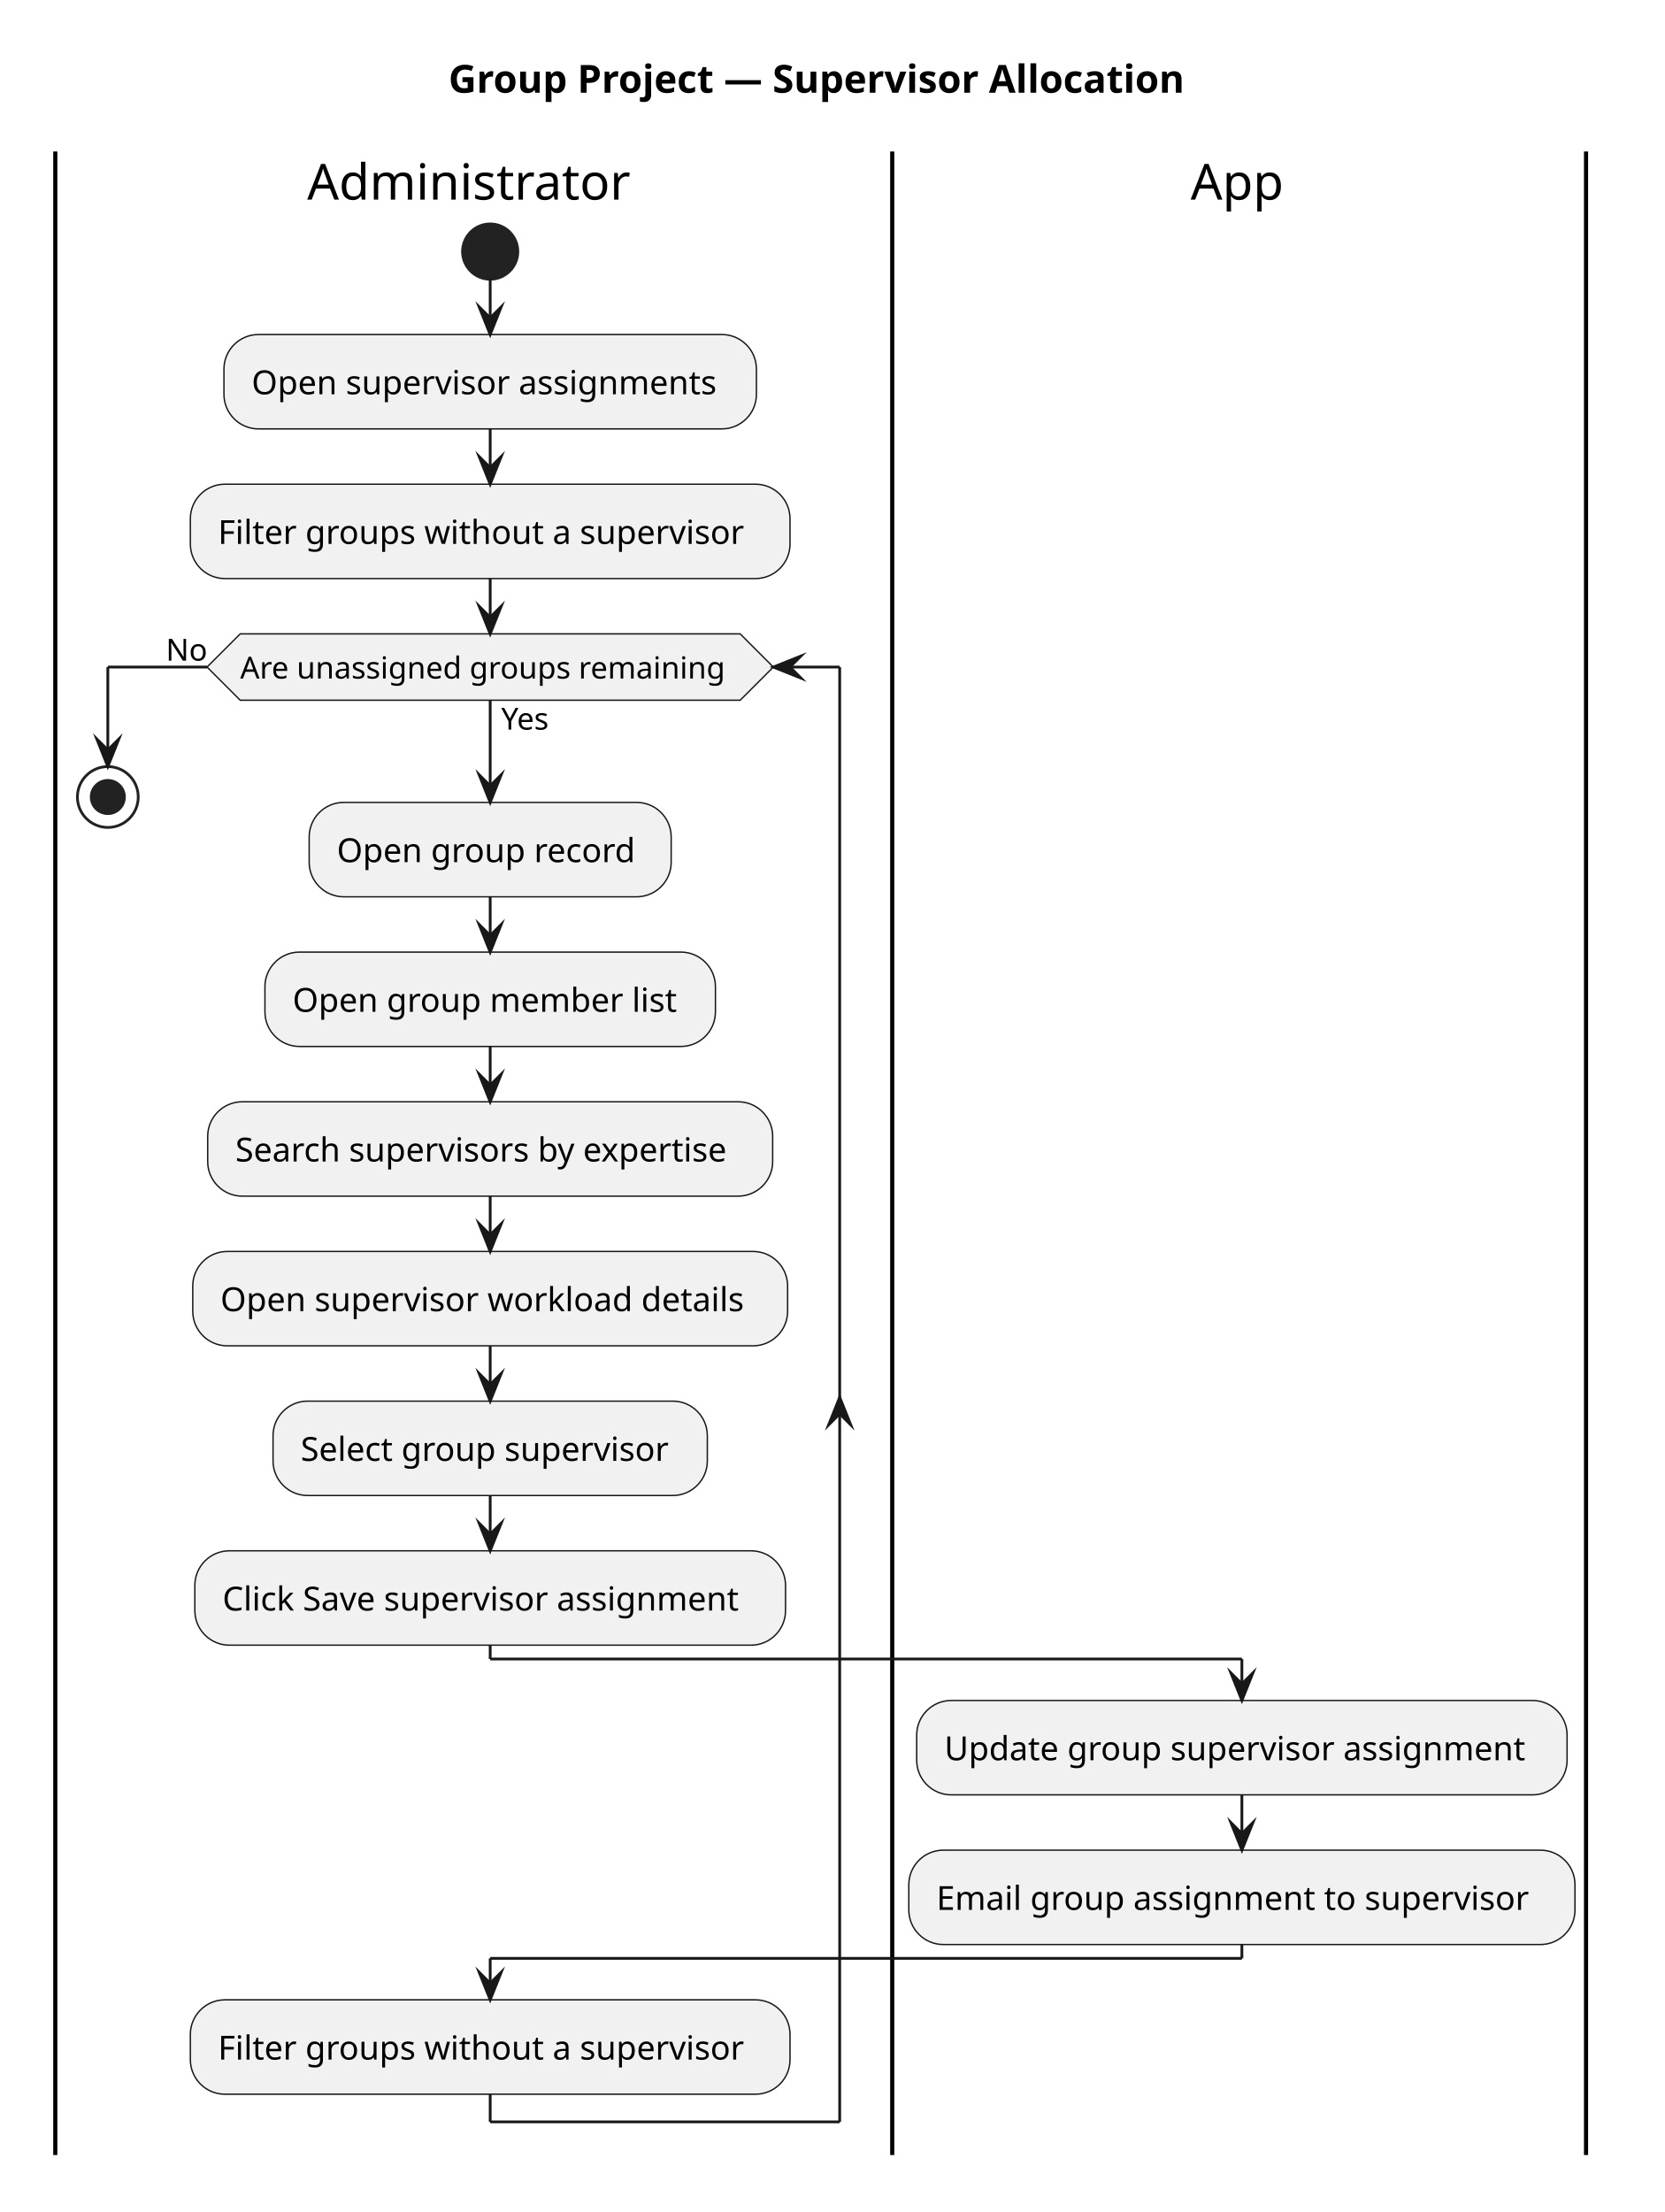
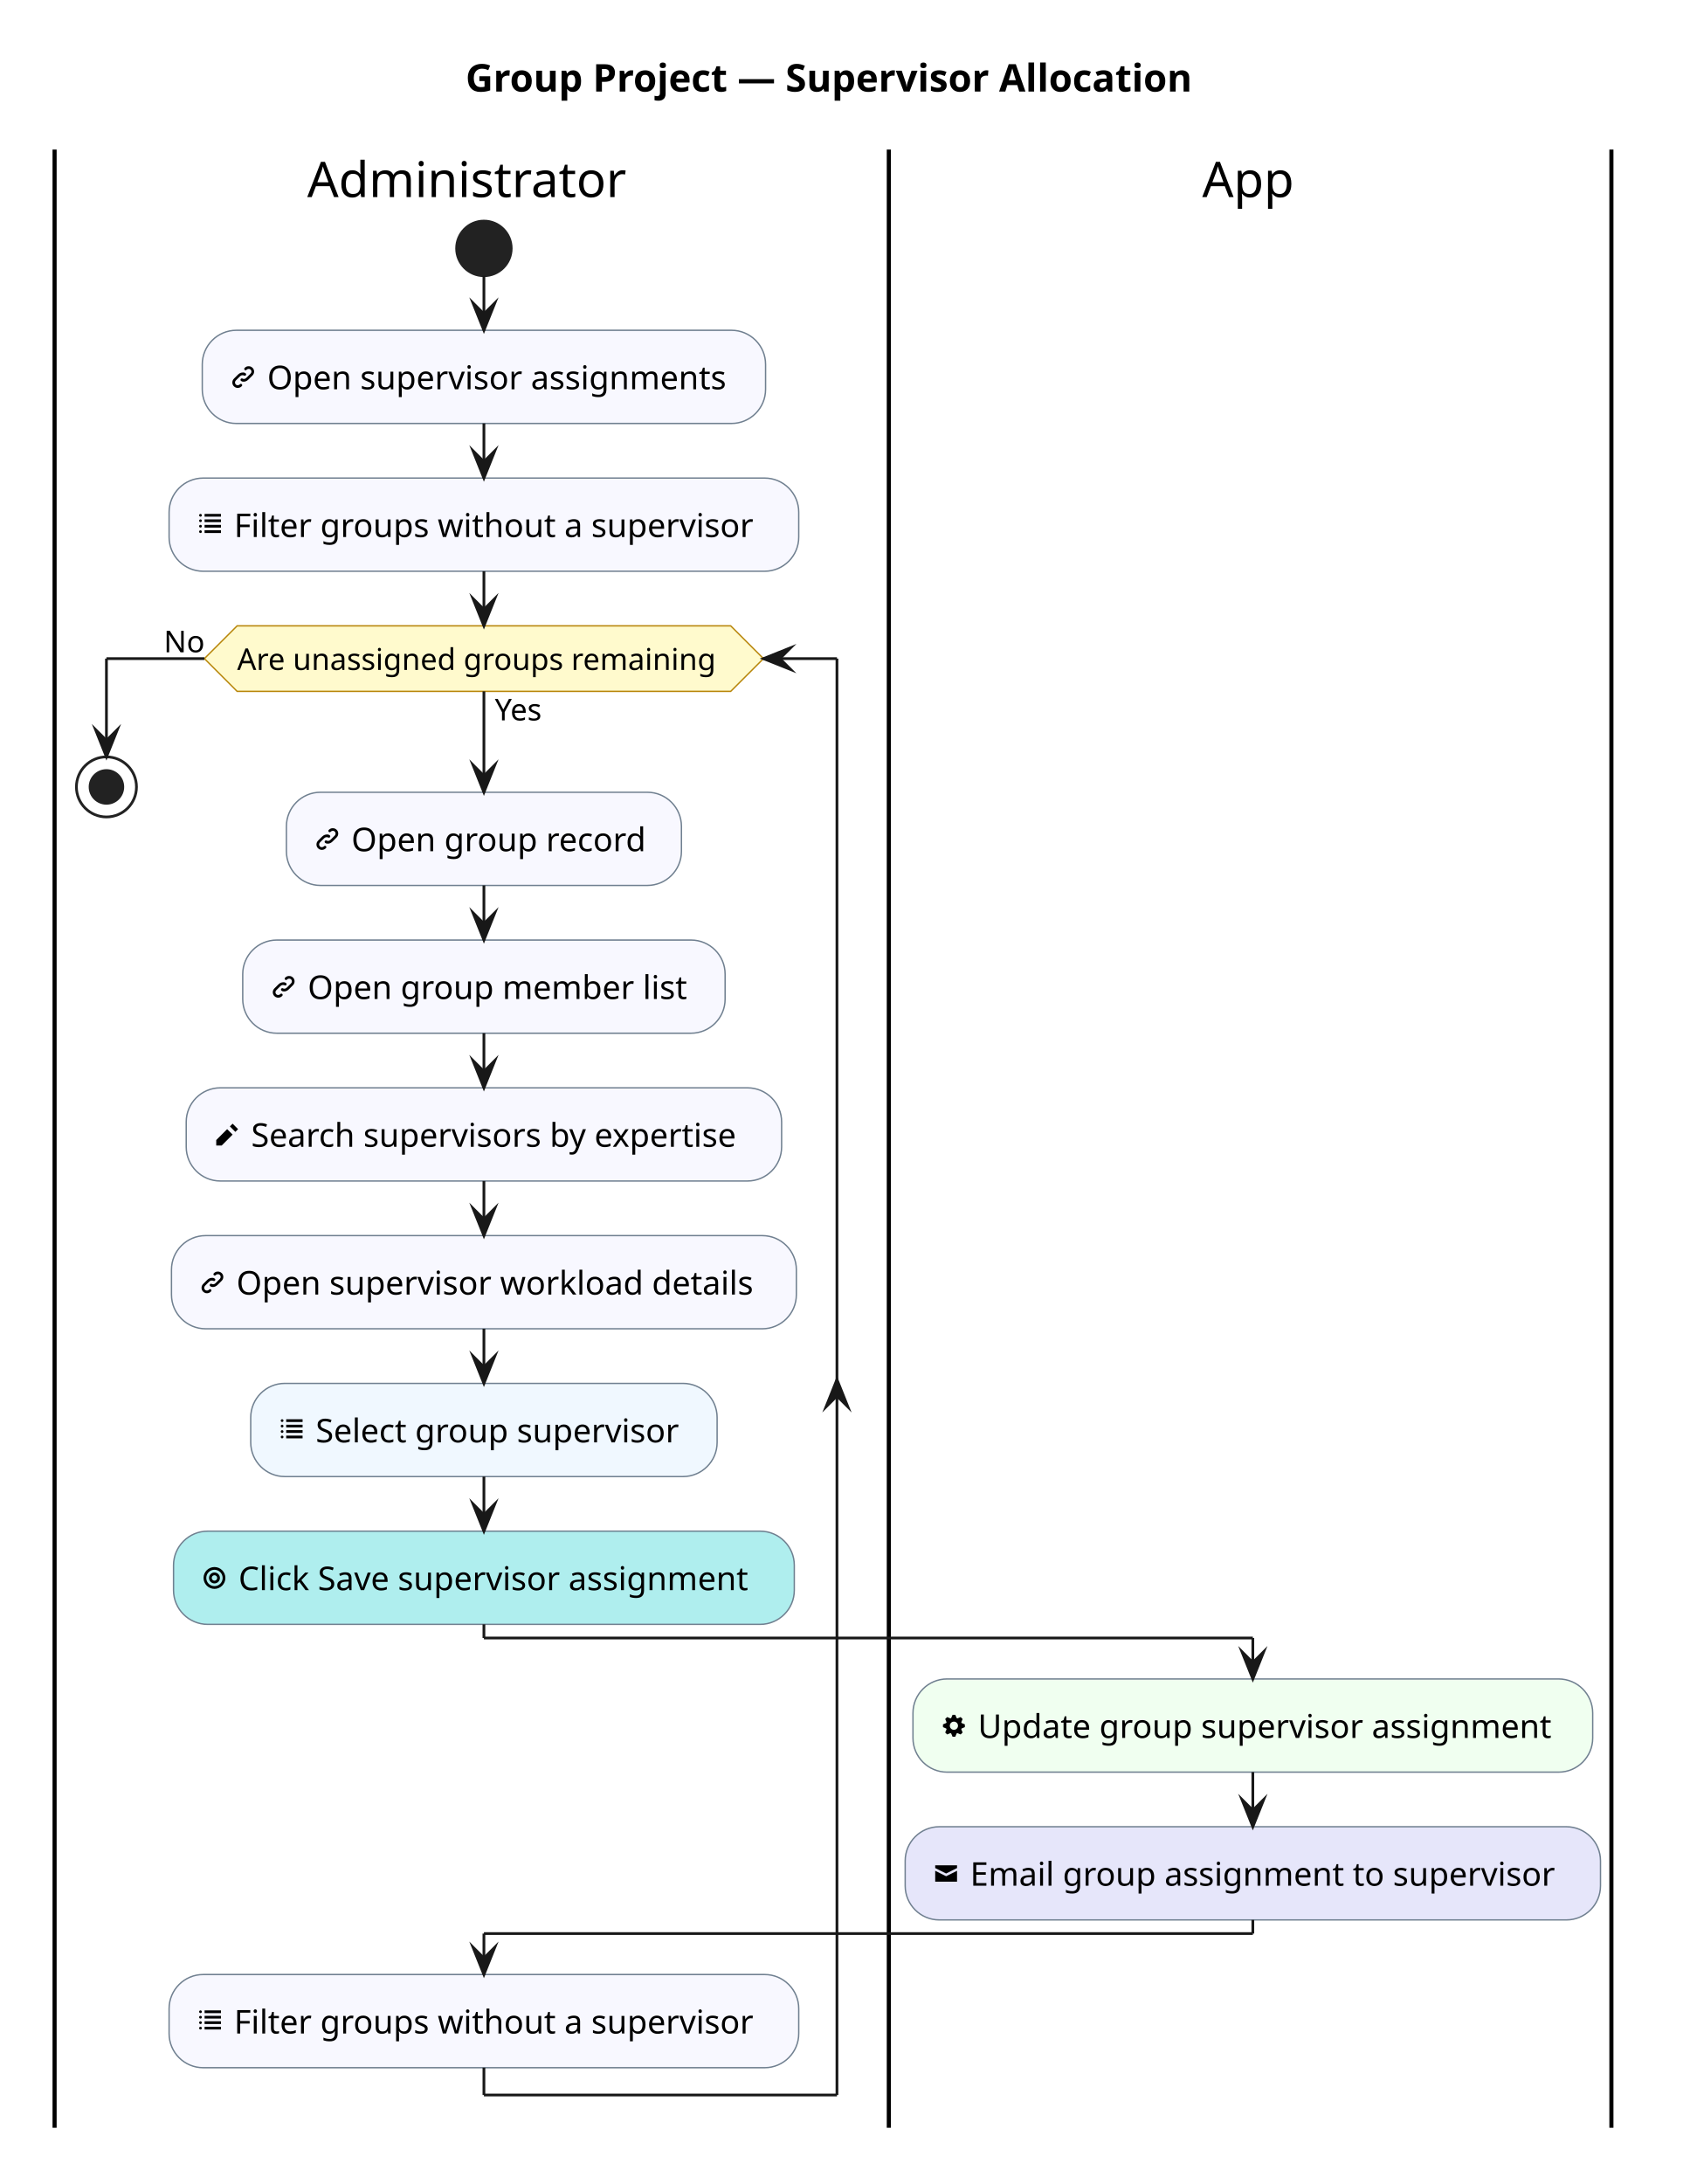
- <svg xmlns="http://www.w3.org/2000/svg" contentStyleType="text/css" data-diagram-type="ACTIVITY" height="800px" preserveAspectRatio="none" style="width:602px;height:800px;background:#FFFFFF;" version="1.1" viewBox="0 0 602 800" width="602px" zoomAndPan="magnify">
+ <svg xmlns="http://www.w3.org/2000/svg" contentStyleType="text/css" data-diagram-type="ACTIVITY" height="800px" preserveAspectRatio="none" style="width:619px;height:800px;background:#FFFFFF;" version="1.1" viewBox="0 0 619 800" width="619px" zoomAndPan="magnify">
  <defs />
  <g>
    <g class="title" data-source-line="2">
-       <text fill="#000000" font-family="sans-serif" font-size="14" font-weight="700" lengthAdjust="spacing" textLength="276.069" x="162.229" y="33.535">Group Project — Supervisor Allocation</text>
+       <text fill="#000000" font-family="sans-serif" font-size="14" font-weight="700" lengthAdjust="spacing" textLength="276.069" x="170.591" y="33.535">Group Project — Supervisor Allocation</text>
    </g>
-     <rect fill="none" height="21.199" style="stroke:none;stroke-width:1;" width="555.527" x="20" y="54.785" />
+     <rect fill="none" height="21.199" style="stroke:none;stroke-width:1;" width="572.252" x="20" y="54.785" />
    <ellipse cx="177.303" cy="90.984" fill="#222222" rx="10" ry="10" style="stroke:#222222;stroke-width:1;" />
-     <rect fill="#F1F1F1" height="34.133" rx="12.5" ry="12.5" style="stroke:#181818;stroke-width:0.5;" width="192.594" x="81.006" y="120.984" />
-     <text fill="#000000" font-family="sans-serif" font-size="12" lengthAdjust="spacing" textLength="172.594" x="91.006" y="142.586">Open supervisor assignments</text>
-     <rect fill="#F1F1F1" height="34.133" rx="12.5" ry="12.5" style="stroke:#181818;stroke-width:0.5;" width="216.898" x="68.854" y="175.117" />
-     <text fill="#000000" font-family="sans-serif" font-size="12" lengthAdjust="spacing" textLength="196.898" x="78.854" y="196.719">Filter groups without a supervisor</text>
-     <rect fill="#F1F1F1" height="34.133" rx="12.5" ry="12.5" style="stroke:#181818;stroke-width:0.5;" width="130.941" x="111.832" y="290.205" />
-     <text fill="#000000" font-family="sans-serif" font-size="12" lengthAdjust="spacing" textLength="110.941" x="121.832" y="311.807">Open group record</text>
-     <rect fill="#F1F1F1" height="34.133" rx="12.5" ry="12.5" style="stroke:#181818;stroke-width:0.5;" width="162.945" x="95.83" y="344.338" />
-     <text fill="#000000" font-family="sans-serif" font-size="12" lengthAdjust="spacing" textLength="142.945" x="105.83" y="365.94">Open group member list</text>
-     <rect fill="#F1F1F1" height="34.133" rx="12.5" ry="12.5" style="stroke:#181818;stroke-width:0.5;" width="204.353" x="75.126" y="398.471" />
-     <text fill="#000000" font-family="sans-serif" font-size="12" lengthAdjust="spacing" textLength="184.353" x="85.126" y="420.072">Search supervisors by expertise</text>
-     <rect fill="#F1F1F1" height="34.133" rx="12.5" ry="12.5" style="stroke:#181818;stroke-width:0.5;" width="215.158" x="69.724" y="452.603" />
-     <text fill="#000000" font-family="sans-serif" font-size="12" lengthAdjust="spacing" textLength="195.158" x="79.724" y="474.205">Open supervisor workload details</text>
-     <rect fill="#F1F1F1" height="34.133" rx="12.5" ry="12.5" style="stroke:#181818;stroke-width:0.5;" width="157.086" x="98.76" y="506.736" />
-     <text fill="#000000" font-family="sans-serif" font-size="12" lengthAdjust="spacing" textLength="137.086" x="108.76" y="528.338">Select group supervisor</text>
-     <rect fill="#F1F1F1" height="34.133" rx="12.5" ry="12.5" style="stroke:#181818;stroke-width:0.5;" width="213.652" x="70.477" y="560.869" />
-     <text fill="#000000" font-family="sans-serif" font-size="12" lengthAdjust="spacing" textLength="193.652" x="80.477" y="582.471">Click Save supervisor assignment</text>
-     <rect fill="#F1F1F1" height="34.133" rx="12.5" ry="12.5" style="stroke:#181818;stroke-width:0.5;" width="216.898" x="68.854" y="723.268" />
-     <text fill="#000000" font-family="sans-serif" font-size="12" lengthAdjust="spacing" textLength="196.898" x="78.854" y="744.869">Filter groups without a supervisor</text>
-     <polygon fill="#F1F1F1" points="86.883,229.25,267.723,229.25,279.723,241.25,267.723,253.25,86.883,253.25,74.883,241.25,86.883,229.25" style="stroke:#181818;stroke-width:0.5;stroke-linejoin:miter;stroke-miterlimit:10;" />
+     <rect fill="#F8F8FF" height="34.133" rx="12.5" ry="12.5" style="stroke:#708090;stroke-width:0.5;" width="206.391" x="74.108" y="120.984" />
+     <path d="M90.988,134.147 C90.808,134.157 90.628,134.177 90.458,134.237 C90.188,134.337 89.928,134.487 89.708,134.707 A0.5,0.5 0 1 0 90.398,135.397 C90.508,135.287 90.638,135.227 90.778,135.177 C91.128,135.057 91.558,135.107 91.838,135.397 C92.228,135.787 92.228,136.437 91.838,136.837 L90.338,138.337 C89.898,138.777 89.538,138.817 89.278,138.807 C89.018,138.797 88.868,138.677 88.868,138.677 A0.5,0.5 0 1 0 88.368,139.557 C88.708,139.777 88.708,139.777 89.208,139.807 C89.708,139.837 90.408,139.647 91.018,139.027 L92.518,137.527 C93.298,136.747 93.298,135.487 92.518,134.717 C92.238,134.437 91.908,134.267 91.548,134.187 C91.368,134.147 91.168,134.147 90.988,134.157 M88.988,136.457 C88.488,136.437 87.798,136.607 87.208,137.207 L85.708,138.707 C84.928,139.487 84.928,140.747 85.708,141.517 C86.268,142.077 87.068,142.237 87.768,141.987 C88.038,141.887 88.298,141.737 88.518,141.517 A0.5,0.5 0 1 0 87.828,140.827 C87.718,140.937 87.588,140.997 87.448,141.047 C87.098,141.167 86.668,141.117 86.388,140.827 C85.998,140.437 85.998,139.787 86.388,139.387 L87.888,137.887 C88.288,137.487 88.638,137.437 88.918,137.447 C89.198,137.457 89.388,137.537 89.388,137.537 A0.5,0.5 0 1 0 89.828,136.657 C89.488,136.457 89.488,136.457 88.988,136.437" fill="#000000" />
+     <text fill="#000000" font-family="sans-serif" font-size="12" lengthAdjust="spacing" textLength="172.594" x="97.904" y="142.586">Open supervisor assignments</text>
+     <rect fill="#F8F8FF" height="34.133" rx="12.5" ry="12.5" style="stroke:#708090;stroke-width:0.5;" width="230.695" x="61.955" y="175.117" />
+     <path d="M73.455,188.25 C73.175,188.25 72.955,188.47 72.955,188.75 C72.955,189.03 73.175,189.25 73.455,189.25 C73.735,189.25 73.955,189.03 73.955,188.75 C73.955,188.47 73.735,188.25 73.455,188.25 M74.955,188.25 L74.955,189.25 L80.955,189.25 L80.955,188.25 L74.955,188.25 M73.455,190.25 C73.175,190.25 72.955,190.47 72.955,190.75 C72.955,191.03 73.175,191.25 73.455,191.25 C73.735,191.25 73.955,191.03 73.955,190.75 C73.955,190.47 73.735,190.25 73.455,190.25 M74.955,190.25 L74.955,191.25 L80.955,191.25 L80.955,190.25 L74.955,190.25 M73.455,192.25 C73.175,192.25 72.955,192.47 72.955,192.75 C72.955,193.03 73.175,193.25 73.455,193.25 C73.735,193.25 73.955,193.03 73.955,192.75 C73.955,192.47 73.735,192.25 73.455,192.25 M74.955,192.25 L74.955,193.25 L80.955,193.25 L80.955,192.25 L74.955,192.25 M73.455,194.25 C73.175,194.25 72.955,194.47 72.955,194.75 C72.955,195.03 73.175,195.25 73.455,195.25 C73.735,195.25 73.955,195.03 73.955,194.75 C73.955,194.47 73.735,194.25 73.455,194.25 M74.955,194.25 L74.955,195.25 L80.955,195.25 L80.955,194.25 L74.955,194.25" fill="#000000" />
+     <text fill="#000000" font-family="sans-serif" font-size="12" lengthAdjust="spacing" textLength="196.898" x="85.752" y="196.719">Filter groups without a supervisor</text>
+     <rect fill="#F8F8FF" height="34.133" rx="12.5" ry="12.5" style="stroke:#708090;stroke-width:0.5;" width="144.738" x="104.934" y="290.205" />
+     <path d="M121.814,303.368 C121.634,303.378 121.454,303.398 121.284,303.458 C121.014,303.558 120.754,303.708 120.534,303.928 A0.5,0.5 0 1 0 121.224,304.618 C121.334,304.508 121.464,304.448 121.604,304.398 C121.954,304.278 122.384,304.328 122.664,304.618 C123.054,305.008 123.054,305.658 122.664,306.058 L121.164,307.558 C120.724,307.998 120.364,308.038 120.104,308.028 C119.844,308.018 119.694,307.898 119.694,307.898 A0.5,0.5 0 1 0 119.194,308.778 C119.534,308.998 119.534,308.998 120.034,309.028 C120.534,309.058 121.234,308.868 121.844,308.248 L123.344,306.748 C124.124,305.968 124.124,304.708 123.344,303.938 C123.064,303.658 122.734,303.488 122.374,303.408 C122.194,303.368 121.994,303.368 121.814,303.378 M119.814,305.678 C119.314,305.658 118.624,305.828 118.034,306.428 L116.534,307.928 C115.754,308.708 115.754,309.968 116.534,310.738 C117.094,311.298 117.894,311.458 118.594,311.208 C118.864,311.108 119.124,310.958 119.344,310.738 A0.5,0.5 0 1 0 118.654,310.048 C118.544,310.158 118.414,310.218 118.274,310.268 C117.924,310.388 117.494,310.338 117.214,310.048 C116.824,309.658 116.824,309.008 117.214,308.608 L118.714,307.108 C119.114,306.708 119.464,306.658 119.744,306.668 C120.024,306.678 120.214,306.758 120.214,306.758 A0.5,0.5 0 1 0 120.654,305.878 C120.314,305.678 120.314,305.678 119.814,305.658" fill="#000000" />
+     <text fill="#000000" font-family="sans-serif" font-size="12" lengthAdjust="spacing" textLength="110.941" x="128.731" y="311.807">Open group record</text>
+     <rect fill="#F8F8FF" height="34.133" rx="12.5" ry="12.5" style="stroke:#708090;stroke-width:0.5;" width="176.742" x="88.932" y="344.338" />
+     <path d="M105.812,357.501 C105.632,357.511 105.452,357.531 105.282,357.591 C105.012,357.691 104.752,357.841 104.532,358.061 A0.5,0.5 0 1 0 105.222,358.751 C105.332,358.641 105.462,358.581 105.602,358.531 C105.952,358.411 106.382,358.461 106.662,358.751 C107.052,359.141 107.052,359.791 106.662,360.191 L105.162,361.691 C104.722,362.131 104.362,362.171 104.102,362.161 C103.842,362.151 103.692,362.031 103.692,362.031 A0.5,0.5 0 1 0 103.192,362.911 C103.532,363.131 103.532,363.131 104.032,363.161 C104.532,363.191 105.232,363.001 105.842,362.381 L107.342,360.881 C108.122,360.101 108.122,358.841 107.342,358.071 C107.062,357.791 106.732,357.621 106.372,357.541 C106.192,357.501 105.992,357.501 105.812,357.511 M103.812,359.811 C103.312,359.791 102.622,359.961 102.032,360.561 L100.532,362.061 C99.752,362.841 99.752,364.101 100.532,364.871 C101.092,365.431 101.892,365.591 102.592,365.341 C102.862,365.241 103.122,365.091 103.342,364.871 A0.5,0.5 0 1 0 102.652,364.181 C102.542,364.291 102.412,364.351 102.272,364.401 C101.922,364.521 101.492,364.471 101.212,364.181 C100.822,363.791 100.822,363.141 101.212,362.741 L102.712,361.241 C103.112,360.841 103.462,360.791 103.742,360.801 C104.022,360.811 104.212,360.891 104.212,360.891 A0.5,0.5 0 1 0 104.652,360.011 C104.312,359.811 104.312,359.811 103.812,359.791" fill="#000000" />
+     <text fill="#000000" font-family="sans-serif" font-size="12" lengthAdjust="spacing" textLength="142.945" x="112.729" y="365.94">Open group member list</text>
+     <rect fill="#F8F8FF" height="34.133" rx="12.5" ry="12.5" style="stroke:#708090;stroke-width:0.5;" width="218.15" x="68.228" y="398.471" />
+     <path d="M85.228,411.603 L84.228,412.603 L86.228,414.603 L87.228,413.603 L85.228,411.603 M83.228,413.603 L79.228,417.603 L79.228,419.603 L81.228,419.603 L85.228,415.603 L83.228,413.603" fill="#000000" />
+     <text fill="#000000" font-family="sans-serif" font-size="12" lengthAdjust="spacing" textLength="184.353" x="92.025" y="420.072">Search supervisors by expertise</text>
+     <rect fill="#F8F8FF" height="34.133" rx="12.5" ry="12.5" style="stroke:#708090;stroke-width:0.5;" width="228.955" x="62.825" y="452.603" />
+     <path d="M79.705,465.766 C79.525,465.776 79.345,465.796 79.175,465.856 C78.905,465.956 78.645,466.106 78.425,466.326 A0.5,0.5 0 1 0 79.115,467.016 C79.225,466.906 79.355,466.846 79.495,466.796 C79.845,466.676 80.275,466.726 80.555,467.016 C80.945,467.406 80.945,468.056 80.555,468.456 L79.055,469.956 C78.615,470.396 78.255,470.436 77.995,470.426 C77.735,470.416 77.585,470.296 77.585,470.296 A0.5,0.5 0 1 0 77.085,471.176 C77.425,471.396 77.425,471.396 77.925,471.426 C78.425,471.456 79.125,471.266 79.735,470.646 L81.235,469.146 C82.015,468.366 82.015,467.106 81.235,466.336 C80.955,466.056 80.625,465.886 80.265,465.806 C80.085,465.766 79.885,465.766 79.705,465.776 M77.705,468.076 C77.205,468.056 76.515,468.226 75.925,468.826 L74.425,470.326 C73.645,471.106 73.645,472.366 74.425,473.136 C74.985,473.696 75.785,473.856 76.485,473.606 C76.755,473.506 77.015,473.356 77.235,473.136 A0.5,0.5 0 1 0 76.545,472.446 C76.435,472.556 76.305,472.616 76.165,472.666 C75.815,472.786 75.385,472.736 75.105,472.446 C74.715,472.056 74.715,471.406 75.105,471.006 L76.605,469.506 C77.005,469.106 77.355,469.056 77.635,469.066 C77.915,469.076 78.105,469.156 78.105,469.156 A0.5,0.5 0 1 0 78.545,468.276 C78.205,468.076 78.205,468.076 77.705,468.056" fill="#000000" />
+     <text fill="#000000" font-family="sans-serif" font-size="12" lengthAdjust="spacing" textLength="195.158" x="86.622" y="474.205">Open supervisor workload details</text>
+     <rect fill="#F0F8FF" height="34.133" rx="12.5" ry="12.5" style="stroke:#708090;stroke-width:0.5;" width="170.883" x="91.862" y="506.736" />
+     <path d="M103.362,519.869 C103.082,519.869 102.862,520.089 102.862,520.369 C102.862,520.649 103.082,520.869 103.362,520.869 C103.642,520.869 103.862,520.649 103.862,520.369 C103.862,520.089 103.642,519.869 103.362,519.869 M104.862,519.869 L104.862,520.869 L110.862,520.869 L110.862,519.869 L104.862,519.869 M103.362,521.869 C103.082,521.869 102.862,522.089 102.862,522.369 C102.862,522.649 103.082,522.869 103.362,522.869 C103.642,522.869 103.862,522.649 103.862,522.369 C103.862,522.089 103.642,521.869 103.362,521.869 M104.862,521.869 L104.862,522.869 L110.862,522.869 L110.862,521.869 L104.862,521.869 M103.362,523.869 C103.082,523.869 102.862,524.089 102.862,524.369 C102.862,524.649 103.082,524.869 103.362,524.869 C103.642,524.869 103.862,524.649 103.862,524.369 C103.862,524.089 103.642,523.869 103.362,523.869 M104.862,523.869 L104.862,524.869 L110.862,524.869 L110.862,523.869 L104.862,523.869 M103.362,525.869 C103.082,525.869 102.862,526.089 102.862,526.369 C102.862,526.649 103.082,526.869 103.362,526.869 C103.642,526.869 103.862,526.649 103.862,526.369 C103.862,526.089 103.642,525.869 103.362,525.869 M104.862,525.869 L104.862,526.869 L110.862,526.869 L110.862,525.869 L104.862,525.869" fill="#000000" />
+     <text fill="#000000" font-family="sans-serif" font-size="12" lengthAdjust="spacing" textLength="137.086" x="115.658" y="528.338">Select group supervisor</text>
+     <rect fill="#AFEEEE" height="34.133" rx="12.5" ry="12.5" style="stroke:#708090;stroke-width:0.5;" width="227.449" x="63.578" y="560.869" />
+     <path d="M78.578,574.002 C76.378,574.002 74.578,575.802 74.578,578.002 C74.578,580.202 76.378,582.002 78.578,582.002 C80.778,582.002 82.578,580.202 82.578,578.002 C82.578,575.802 80.778,574.002 78.578,574.002 M78.578,575.002 C80.238,575.002 81.578,576.342 81.578,578.002 C81.578,579.662 80.238,581.002 78.578,581.002 C76.918,581.002 75.578,579.662 75.578,578.002 C75.578,576.342 76.918,575.002 78.578,575.002 M78.578,576.002 C77.478,576.002 76.578,576.902 76.578,578.002 C76.578,579.102 77.478,580.002 78.578,580.002 C79.678,580.002 80.578,579.102 80.578,578.002 C80.578,576.902 79.678,576.002 78.578,576.002 M78.578,577.002 C79.138,577.002 79.578,577.442 79.578,578.002 C79.578,578.562 79.138,579.002 78.578,579.002 C78.018,579.002 77.578,578.562 77.578,578.002 C77.578,577.442 78.018,577.002 78.578,577.002" fill="#000000" />
+     <text fill="#000000" font-family="sans-serif" font-size="12" lengthAdjust="spacing" textLength="193.652" x="87.375" y="582.471">Click Save supervisor assignment</text>
+     <rect fill="#F8F8FF" height="34.133" rx="12.5" ry="12.5" style="stroke:#708090;stroke-width:0.5;" width="230.695" x="61.955" y="723.268" />
+     <path d="M73.455,736.4 C73.175,736.4 72.955,736.62 72.955,736.9 C72.955,737.18 73.175,737.4 73.455,737.4 C73.735,737.4 73.955,737.18 73.955,736.9 C73.955,736.62 73.735,736.4 73.455,736.4 M74.955,736.4 L74.955,737.4 L80.955,737.4 L80.955,736.4 L74.955,736.4 M73.455,738.4 C73.175,738.4 72.955,738.62 72.955,738.9 C72.955,739.18 73.175,739.4 73.455,739.4 C73.735,739.4 73.955,739.18 73.955,738.9 C73.955,738.62 73.735,738.4 73.455,738.4 M74.955,738.4 L74.955,739.4 L80.955,739.4 L80.955,738.4 L74.955,738.4 M73.455,740.4 C73.175,740.4 72.955,740.62 72.955,740.9 C72.955,741.18 73.175,741.4 73.455,741.4 C73.735,741.4 73.955,741.18 73.955,740.9 C73.955,740.62 73.735,740.4 73.455,740.4 M74.955,740.4 L74.955,741.4 L80.955,741.4 L80.955,740.4 L74.955,740.4 M73.455,742.4 C73.175,742.4 72.955,742.62 72.955,742.9 C72.955,743.18 73.175,743.4 73.455,743.4 C73.735,743.4 73.955,743.18 73.955,742.9 C73.955,742.62 73.735,742.4 73.455,742.4 M74.955,742.4 L74.955,743.4 L80.955,743.4 L80.955,742.4 L74.955,742.4" fill="#000000" />
+     <text fill="#000000" font-family="sans-serif" font-size="12" lengthAdjust="spacing" textLength="196.898" x="85.752" y="744.869">Filter groups without a supervisor</text>
+     <polygon fill="#FFFACD" points="86.883,229.25,267.723,229.25,279.723,241.25,267.723,253.25,86.883,253.25,74.883,241.25,86.883,229.25" style="stroke:#B8860B;stroke-width:0.5;stroke-linejoin:miter;stroke-miterlimit:10;" />
    <text fill="#000000" font-family="sans-serif" font-size="11" lengthAdjust="spacing" textLength="18.589" x="181.303" y="263.885">Yes</text>
    <text fill="#000000" font-family="sans-serif" font-size="11" lengthAdjust="spacing" textLength="180.839" x="86.883" y="245.407">Are unassigned groups remaining</text>
    <text fill="#000000" font-family="sans-serif" font-size="11" lengthAdjust="spacing" textLength="14.883" x="60" y="238.93">No</text>
    <ellipse cx="39" cy="288.25" fill="none" rx="11" ry="11" style="stroke:#222222;stroke-width:1;" />
    <ellipse cx="39" cy="288.25" fill="#222222" rx="6" ry="6" style="stroke:#222222;stroke-width:1;" />
    <line style="stroke:#000000;stroke-width:1.5;" x1="20" x2="20" y1="54.785" y2="779.4" />
-     <rect fill="#F1F1F1" height="34.133" rx="12.5" ry="12.5" style="stroke:#181818;stroke-width:0.5;" width="235.25" x="331.576" y="615.002" />
-     <text fill="#000000" font-family="sans-serif" font-size="12" lengthAdjust="spacing" textLength="215.25" x="341.576" y="636.604">Update group supervisor assignment</text>
-     <rect fill="#F1F1F1" height="34.133" rx="12.5" ry="12.5" style="stroke:#181818;stroke-width:0.5;" width="240.957" x="328.723" y="669.135" />
-     <text fill="#000000" font-family="sans-serif" font-size="12" lengthAdjust="spacing" textLength="220.957" x="338.723" y="690.736">Email group assignment to supervisor</text>
-     <line style="stroke:#000000;stroke-width:1.5;" x1="322.723" x2="322.723" y1="54.785" y2="779.4" />
-     <line style="stroke:#000000;stroke-width:1.5;" x1="573.68" x2="573.68" y1="54.785" y2="779.4" />
+     <rect fill="#F0FFF0" height="34.133" rx="12.5" ry="12.5" style="stroke:#708090;stroke-width:0.5;" width="249.047" x="334.504" y="615.002" />
+     <path d="M349.004,628.135 L348.504,629.325 C348.404,629.355 348.314,629.405 348.224,629.455 L347.034,628.955 L346.314,629.675 L346.814,630.865 C346.764,630.965 346.724,631.045 346.684,631.145 L345.494,631.645 L345.494,632.645 L346.684,633.145 C346.724,633.245 346.764,633.325 346.814,633.425 L346.314,634.615 L347.034,635.335 L348.224,634.835 C348.314,634.875 348.404,634.925 348.504,634.965 L349.004,636.155 L350.004,636.155 L350.504,634.965 C350.594,634.925 350.694,634.885 350.784,634.835 L351.974,635.335 L352.694,634.615 L352.194,633.425 C352.234,633.335 352.284,633.235 352.324,633.145 L353.514,632.645 L353.514,631.645 L352.324,631.145 C352.294,631.055 352.244,630.955 352.194,630.865 L352.694,629.675 L351.974,628.955 L350.784,629.455 C350.694,629.415 350.594,629.365 350.504,629.325 L350.004,628.135 L349.004,628.135 M349.504,630.635 C350.334,630.635 351.004,631.305 351.004,632.135 C351.004,632.965 350.334,633.635 349.504,633.635 C348.674,633.635 348.004,632.965 348.004,632.135 C348.004,631.305 348.674,630.635 349.504,630.635" fill="#000000" />
+     <text fill="#000000" font-family="sans-serif" font-size="12" lengthAdjust="spacing" textLength="215.25" x="358.301" y="636.604">Update group supervisor assignment</text>
+     <rect fill="#E6E6FA" height="34.133" rx="12.5" ry="12.5" style="stroke:#708090;stroke-width:0.5;" width="254.754" x="331.651" y="669.135" />
+     <path d="M342.651,683.268 L342.651,684.268 L346.651,686.268 L350.651,684.268 L350.651,683.268 L342.651,683.268 M342.651,685.268 L342.651,689.268 L350.651,689.268 L350.651,685.268 L346.651,687.268 L342.651,685.268" fill="#000000" />
+     <text fill="#000000" font-family="sans-serif" font-size="12" lengthAdjust="spacing" textLength="220.957" x="355.447" y="690.736">Email group assignment to supervisor</text>
+     <line style="stroke:#000000;stroke-width:1.5;" x1="325.651" x2="325.651" y1="54.785" y2="779.4" />
+     <line style="stroke:#000000;stroke-width:1.5;" x1="590.404" x2="590.404" y1="54.785" y2="779.4" />
    <line style="stroke:#181818;stroke-width:1;" x1="177.303" x2="177.303" y1="100.984" y2="120.984" />
    <polygon fill="#181818" points="173.303,110.984,177.303,120.984,181.303,110.984,177.303,114.984" style="stroke:#181818;stroke-width:1;stroke-linejoin:miter;stroke-miterlimit:10;" />
    <line style="stroke:#181818;stroke-width:1;" x1="177.303" x2="177.303" y1="155.117" y2="175.117" />
    <polygon fill="#181818" points="173.303,165.117,177.303,175.117,181.303,165.117,177.303,169.117" style="stroke:#181818;stroke-width:1;stroke-linejoin:miter;stroke-miterlimit:10;" />
    <line style="stroke:#181818;stroke-width:1;" x1="177.303" x2="177.303" y1="324.338" y2="344.338" />
    <polygon fill="#181818" points="173.303,334.338,177.303,344.338,181.303,334.338,177.303,338.338" style="stroke:#181818;stroke-width:1;stroke-linejoin:miter;stroke-miterlimit:10;" />
    <line style="stroke:#181818;stroke-width:1;" x1="177.303" x2="177.303" y1="378.471" y2="398.471" />
    <polygon fill="#181818" points="173.303,388.471,177.303,398.471,181.303,388.471,177.303,392.471" style="stroke:#181818;stroke-width:1;stroke-linejoin:miter;stroke-miterlimit:10;" />
    <line style="stroke:#181818;stroke-width:1;" x1="177.303" x2="177.303" y1="432.603" y2="452.603" />
    <polygon fill="#181818" points="173.303,442.603,177.303,452.603,181.303,442.603,177.303,446.603" style="stroke:#181818;stroke-width:1;stroke-linejoin:miter;stroke-miterlimit:10;" />
    <line style="stroke:#181818;stroke-width:1;" x1="177.303" x2="177.303" y1="486.736" y2="506.736" />
    <polygon fill="#181818" points="173.303,496.736,177.303,506.736,181.303,496.736,177.303,500.736" style="stroke:#181818;stroke-width:1;stroke-linejoin:miter;stroke-miterlimit:10;" />
    <line style="stroke:#181818;stroke-width:1;" x1="177.303" x2="177.303" y1="540.869" y2="560.869" />
    <polygon fill="#181818" points="173.303,550.869,177.303,560.869,181.303,550.869,177.303,554.869" style="stroke:#181818;stroke-width:1;stroke-linejoin:miter;stroke-miterlimit:10;" />
    <line style="stroke:#181818;stroke-width:1;" x1="177.303" x2="177.303" y1="253.25" y2="290.205" />
    <polygon fill="#181818" points="173.303,280.205,177.303,290.205,181.303,280.205,177.303,284.205" style="stroke:#181818;stroke-width:1;stroke-linejoin:miter;stroke-miterlimit:10;" />
    <line style="stroke:#181818;stroke-width:1;" x1="177.303" x2="177.303" y1="757.4" y2="767.4" />
-     <line style="stroke:#181818;stroke-width:1;" x1="177.303" x2="303.723" y1="767.4" y2="767.4" />
-     <polygon fill="#181818" points="299.723,515.325,303.723,505.325,307.723,515.325,303.723,511.325" style="stroke:#181818;stroke-width:1;stroke-linejoin:miter;stroke-miterlimit:10;" />
-     <line style="stroke:#181818;stroke-width:1;" x1="303.723" x2="303.723" y1="241.25" y2="767.4" />
-     <line style="stroke:#181818;stroke-width:1;" x1="303.723" x2="279.723" y1="241.25" y2="241.25" />
+     <line style="stroke:#181818;stroke-width:1;" x1="177.303" x2="306.651" y1="767.4" y2="767.4" />
+     <polygon fill="#181818" points="302.651,515.325,306.651,505.325,310.651,515.325,306.651,511.325" style="stroke:#181818;stroke-width:1;stroke-linejoin:miter;stroke-miterlimit:10;" />
+     <line style="stroke:#181818;stroke-width:1;" x1="306.651" x2="306.651" y1="241.25" y2="767.4" />
+     <line style="stroke:#181818;stroke-width:1;" x1="306.651" x2="279.723" y1="241.25" y2="241.25" />
    <polygon fill="#181818" points="289.723,237.25,279.723,241.25,289.723,245.25,285.723,241.25" style="stroke:#181818;stroke-width:1;stroke-linejoin:miter;stroke-miterlimit:10;" />
    <line style="stroke:#181818;stroke-width:1;" x1="74.883" x2="39" y1="241.25" y2="241.25" />
    <line style="stroke:#181818;stroke-width:1;" x1="39" x2="39" y1="241.25" y2="277.25" />
    <polygon fill="#181818" points="35,267.25,39,277.25,43,267.25,39,271.25" style="stroke:#181818;stroke-width:1;stroke-linejoin:miter;stroke-miterlimit:10;" />
    <line style="stroke:#181818;stroke-width:1;" x1="177.303" x2="177.303" y1="209.25" y2="229.25" />
    <polygon fill="#181818" points="173.303,219.25,177.303,229.25,181.303,219.25,177.303,223.25" style="stroke:#181818;stroke-width:1;stroke-linejoin:miter;stroke-miterlimit:10;" />
-     <line style="stroke:#181818;stroke-width:1;" x1="449.201" x2="449.201" y1="649.135" y2="669.135" />
-     <polygon fill="#181818" points="445.201,659.135,449.201,669.135,453.201,659.135,449.201,663.135" style="stroke:#181818;stroke-width:1;stroke-linejoin:miter;stroke-miterlimit:10;" />
+     <line style="stroke:#181818;stroke-width:1;" x1="459.028" x2="459.028" y1="649.135" y2="669.135" />
+     <polygon fill="#181818" points="455.028,659.135,459.028,669.135,463.028,659.135,459.028,663.135" style="stroke:#181818;stroke-width:1;stroke-linejoin:miter;stroke-miterlimit:10;" />
    <line style="stroke:#181818;stroke-width:1;" x1="177.303" x2="177.303" y1="595.002" y2="600.002" />
-     <line style="stroke:#181818;stroke-width:1;" x1="177.303" x2="449.201" y1="600.002" y2="600.002" />
-     <line style="stroke:#181818;stroke-width:1;" x1="449.201" x2="449.201" y1="600.002" y2="615.002" />
-     <polygon fill="#181818" points="445.201,605.002,449.201,615.002,453.201,605.002,449.201,609.002" style="stroke:#181818;stroke-width:1;stroke-linejoin:miter;stroke-miterlimit:10;" />
-     <line style="stroke:#181818;stroke-width:1;" x1="449.201" x2="449.201" y1="703.268" y2="708.268" />
-     <line style="stroke:#181818;stroke-width:1;" x1="449.201" x2="177.303" y1="708.268" y2="708.268" />
+     <line style="stroke:#181818;stroke-width:1;" x1="177.303" x2="459.028" y1="600.002" y2="600.002" />
+     <line style="stroke:#181818;stroke-width:1;" x1="459.028" x2="459.028" y1="600.002" y2="615.002" />
+     <polygon fill="#181818" points="455.028,605.002,459.028,615.002,463.028,605.002,459.028,609.002" style="stroke:#181818;stroke-width:1;stroke-linejoin:miter;stroke-miterlimit:10;" />
+     <line style="stroke:#181818;stroke-width:1;" x1="459.028" x2="459.028" y1="703.268" y2="708.268" />
+     <line style="stroke:#181818;stroke-width:1;" x1="459.028" x2="177.303" y1="708.268" y2="708.268" />
    <line style="stroke:#181818;stroke-width:1;" x1="177.303" x2="177.303" y1="708.268" y2="723.268" />
    <polygon fill="#181818" points="173.303,713.268,177.303,723.268,181.303,713.268,177.303,717.268" style="stroke:#181818;stroke-width:1;stroke-linejoin:miter;stroke-miterlimit:10;" />
-     <text fill="#000000" font-family="sans-serif" font-size="18" lengthAdjust="spacing" textLength="120.498" x="111.112" y="72.188">Administrator</text>
-     <text fill="#000000" font-family="sans-serif" font-size="18" lengthAdjust="spacing" textLength="35.077" x="430.663" y="72.188">App</text>
+     <text fill="#000000" font-family="sans-serif" font-size="18" lengthAdjust="spacing" textLength="120.498" x="112.576" y="72.188">Administrator</text>
+     <text fill="#000000" font-family="sans-serif" font-size="18" lengthAdjust="spacing" textLength="35.077" x="440.489" y="72.188">App</text>
  </g>
</svg>
